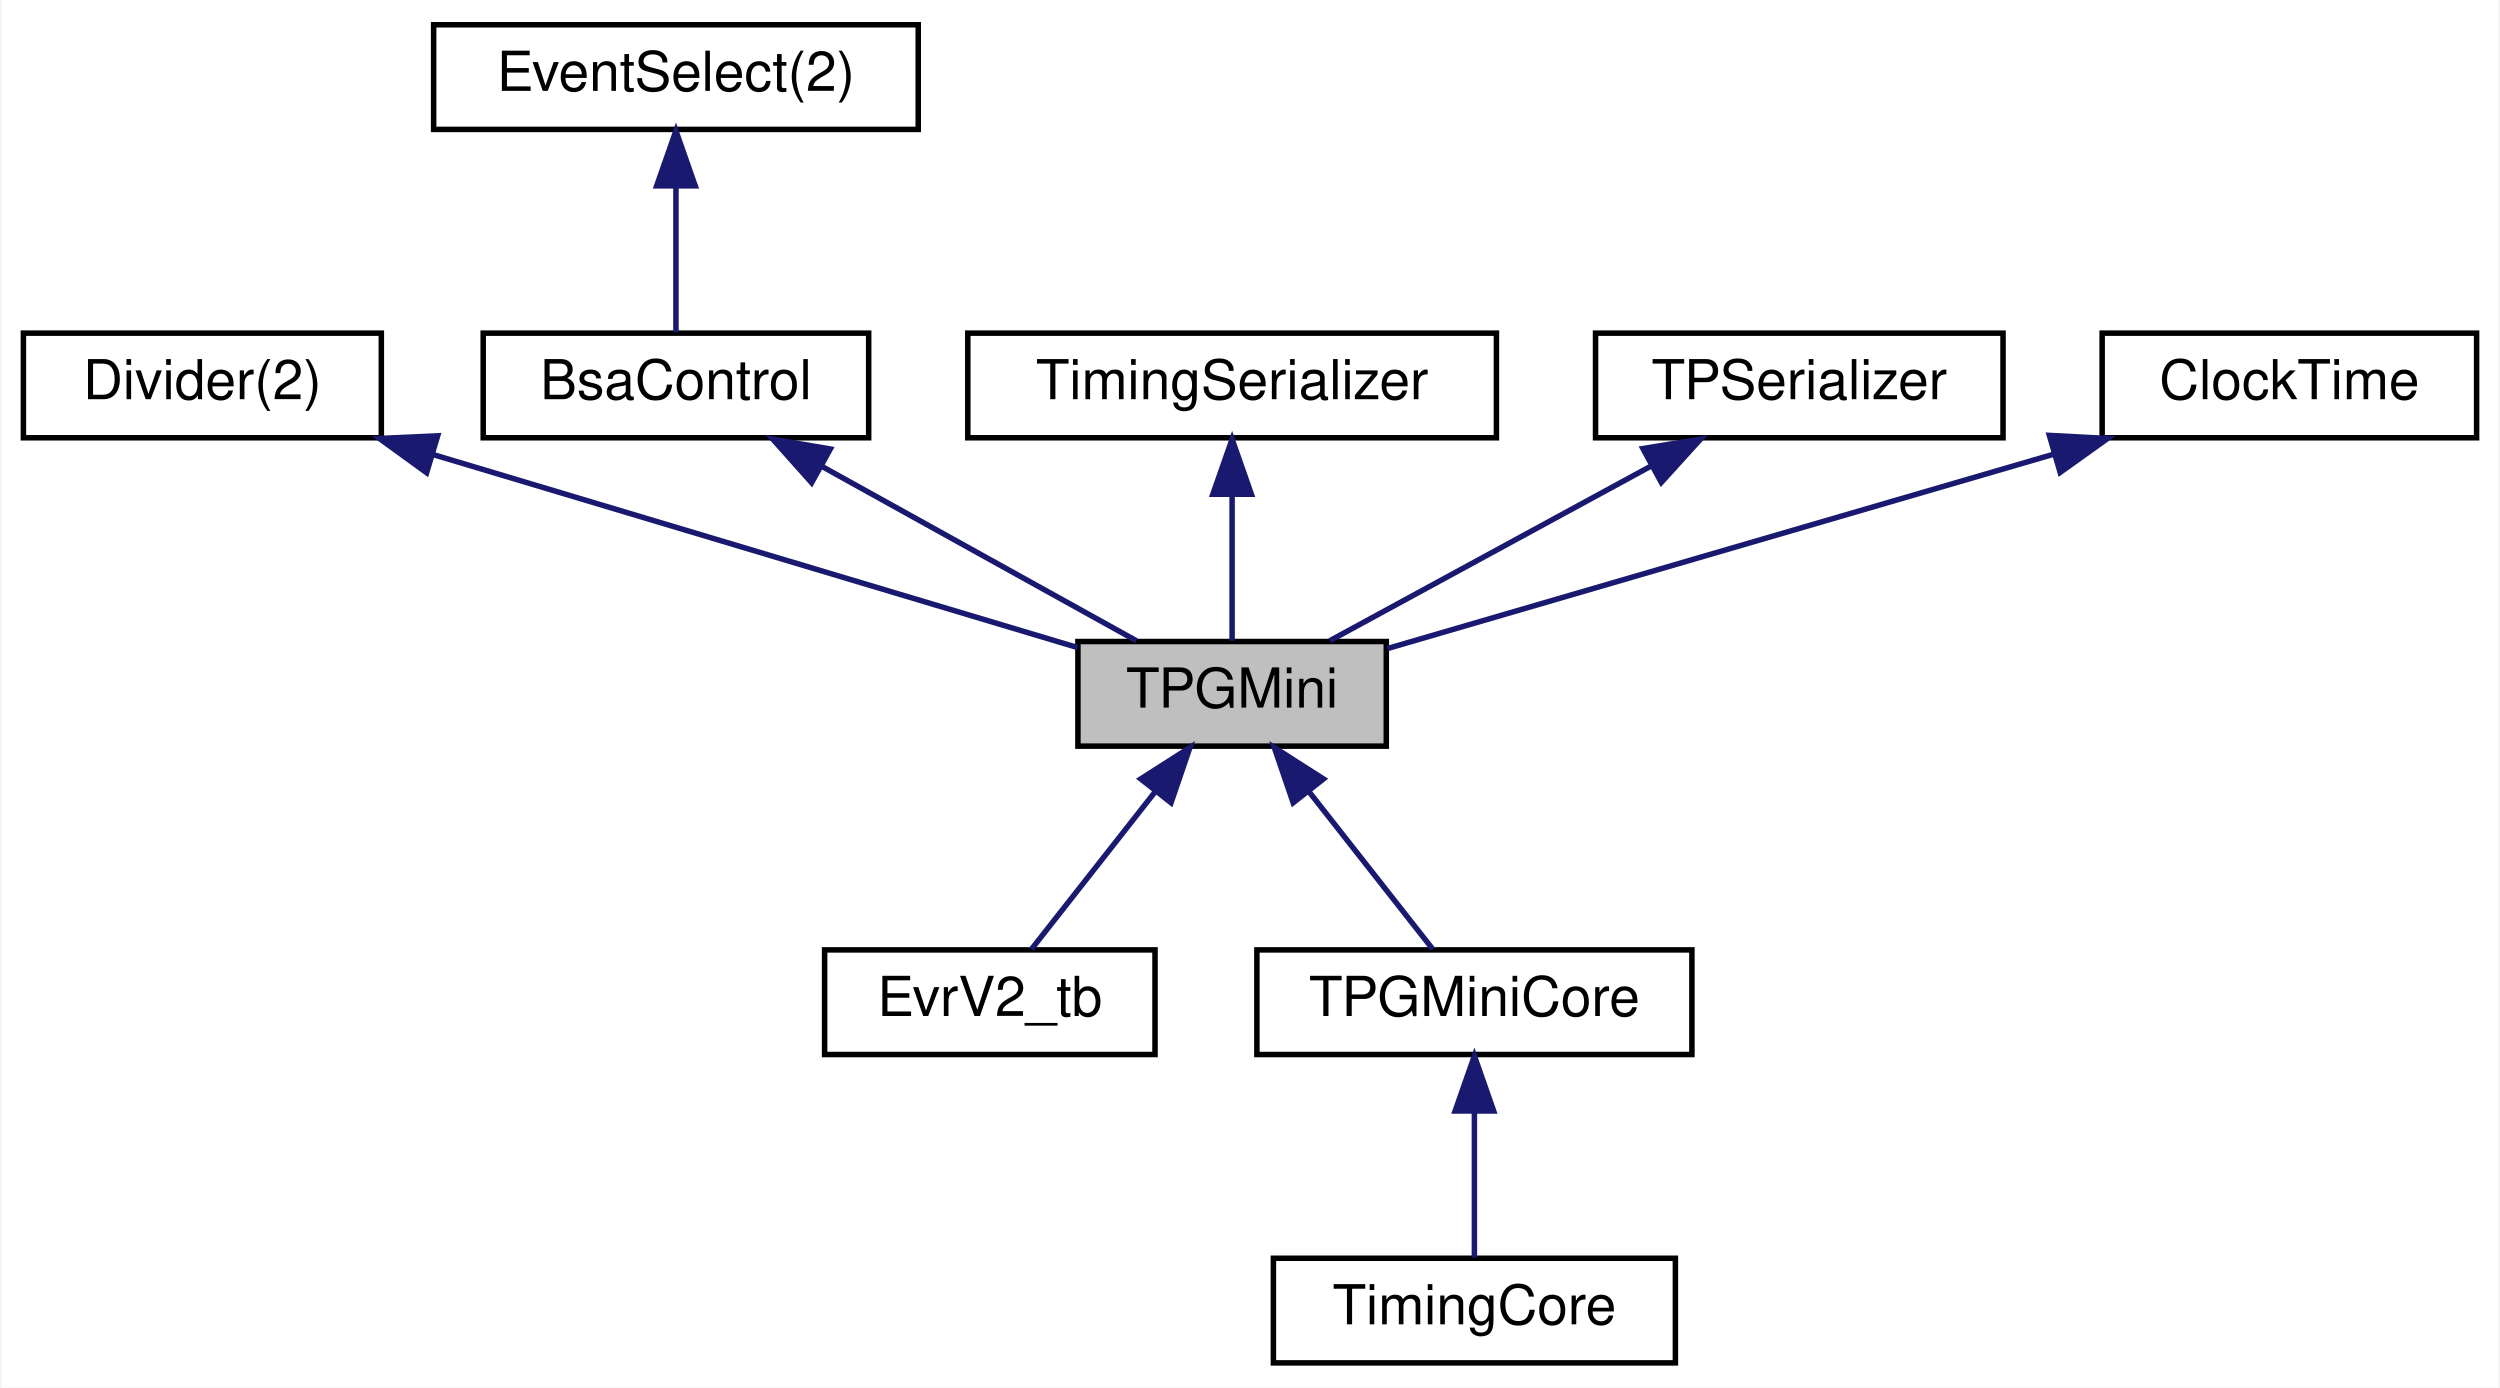
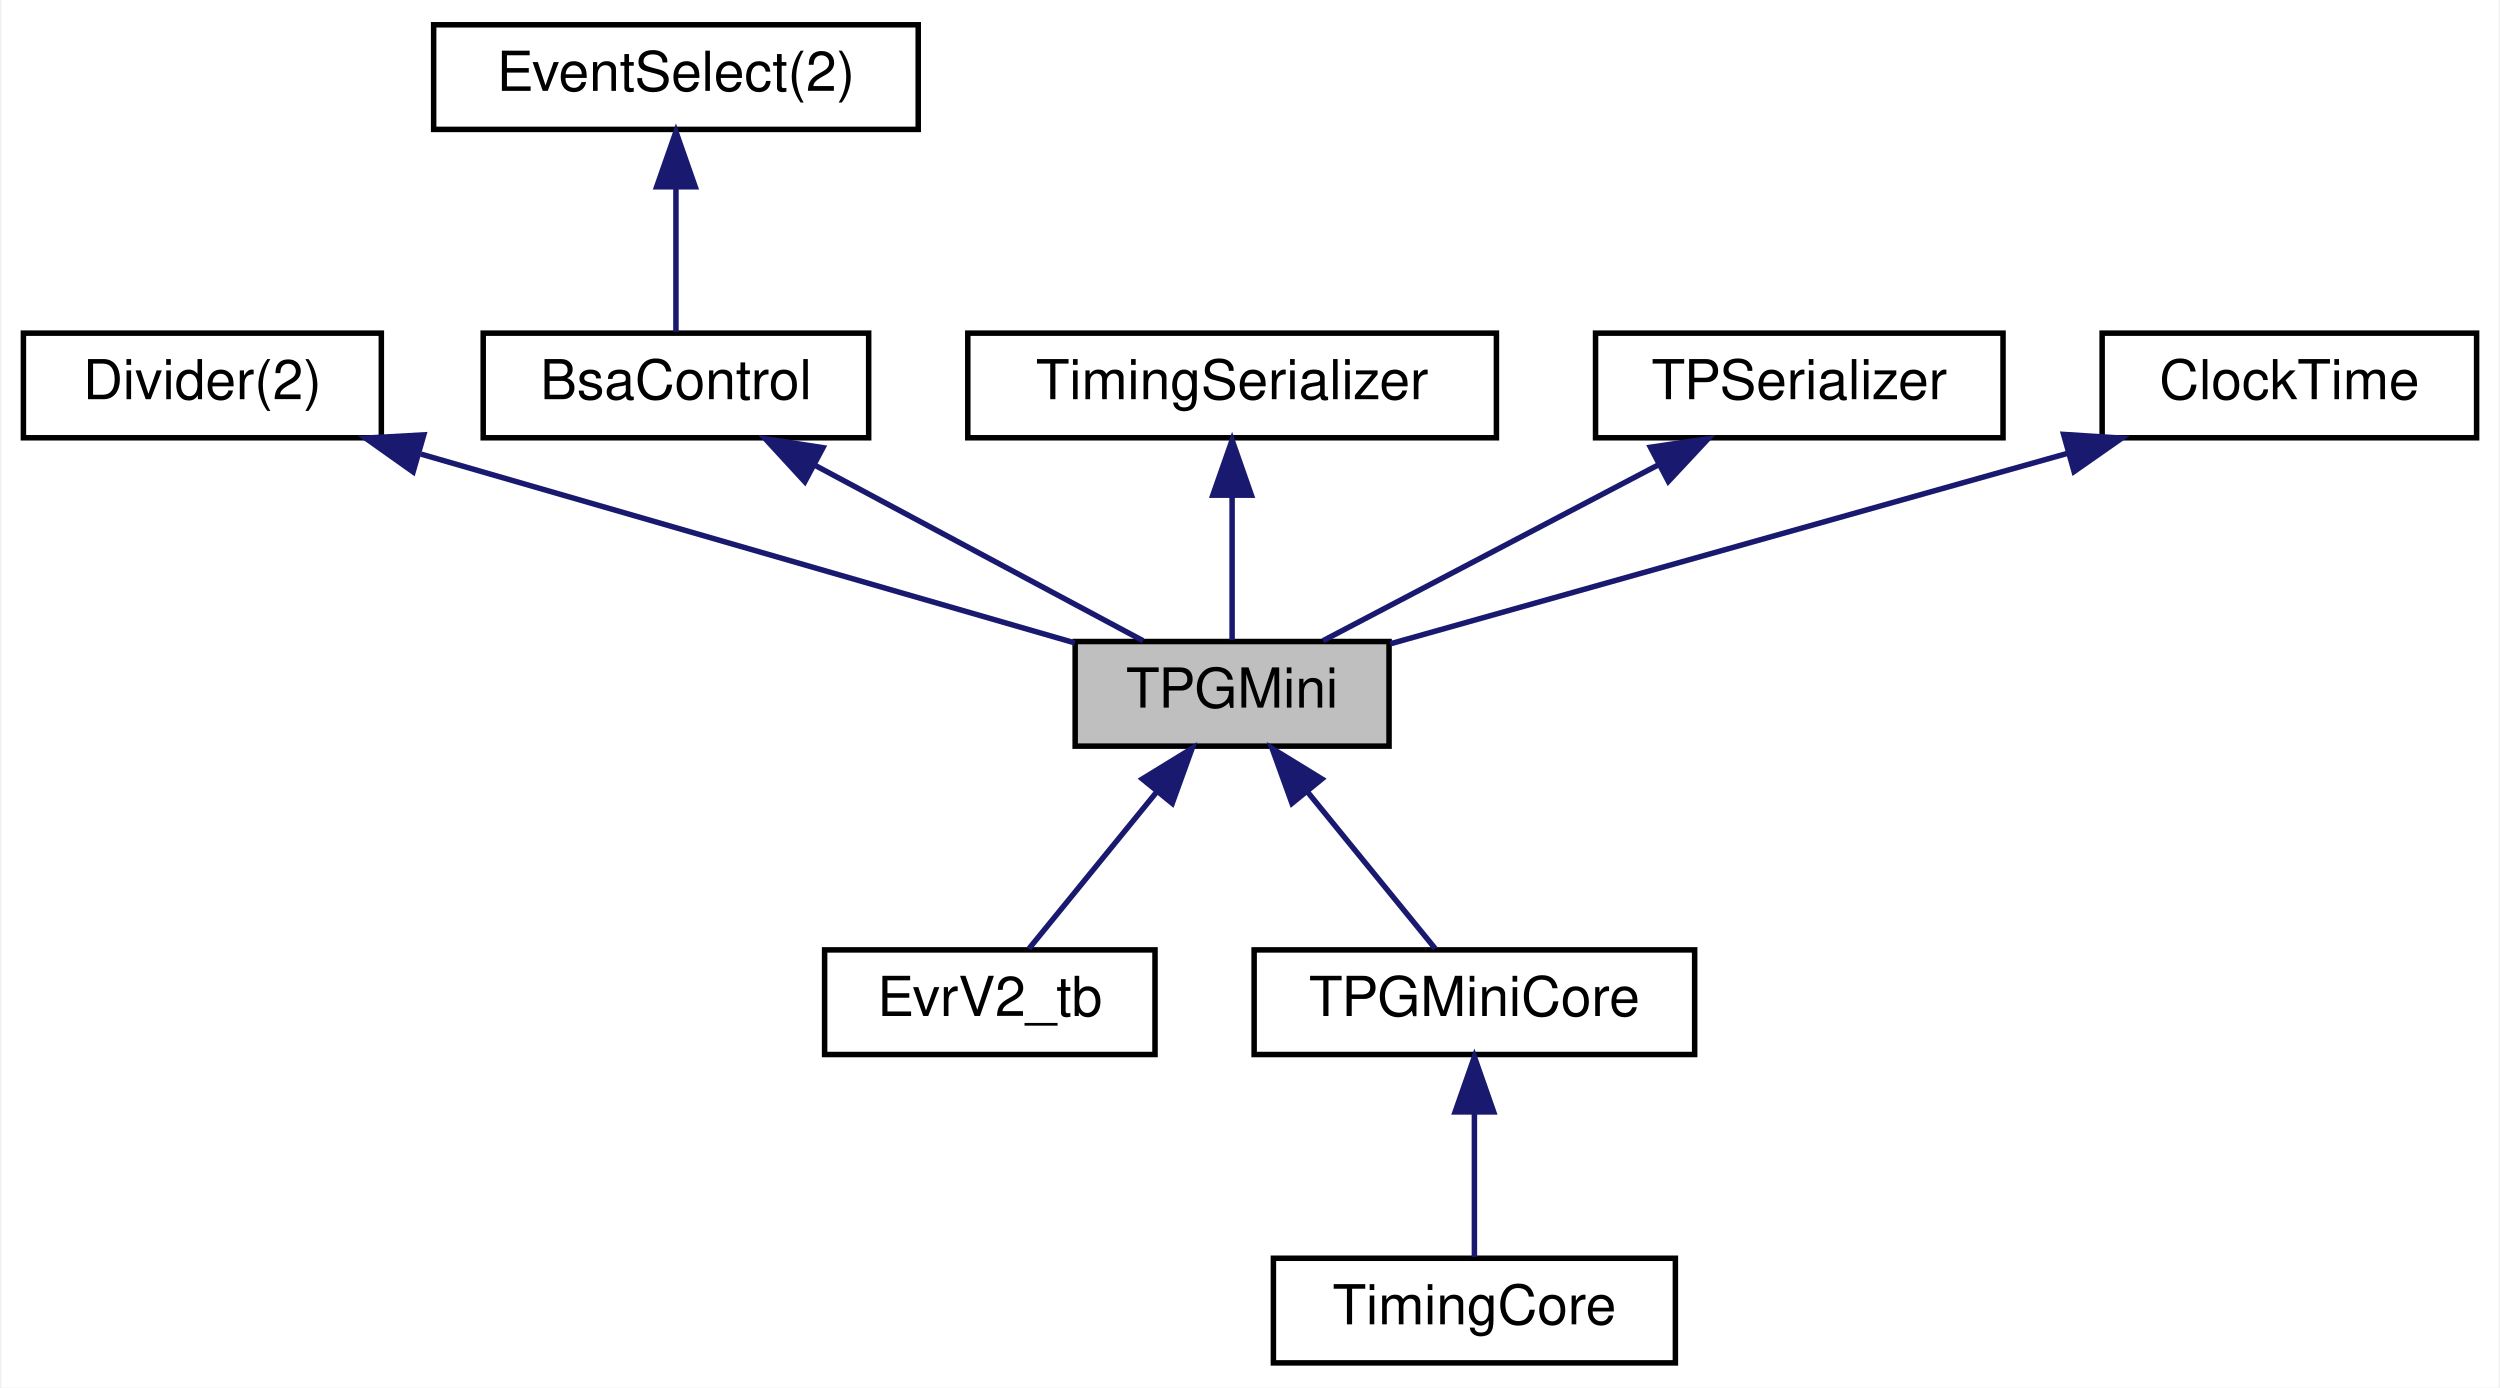
<svg xmlns="http://www.w3.org/2000/svg" xmlns:xlink="http://www.w3.org/1999/xlink" width="454pt" height="252pt" viewBox="0.00 0.00 453.50 252.00">
  <g id="graph0" class="graph" transform="scale(1 1) rotate(0) translate(4 248)">
-     <polygon fill="#ffffff" stroke="transparent" points="-4,4 -4,-248 449.5,-248 449.5,4 -4,4" />
+     <polygon fill="white" stroke="transparent" points="-4,4 -4,-248 449.5,-248 449.5,4 -4,4" />
    <g id="node1" class="node">
-       <polygon fill="#bfbfbf" stroke="#000000" points="191.5,-112.5 191.5,-131.5 247.5,-131.5 247.5,-112.5 191.5,-112.5" />
-       <text text-anchor="middle" x="219.5" y="-119.5" font-family="Helvetica,sans-Serif" font-size="10.00" fill="#000000">TPGMini</text>
+       <g id="a_node1">
+         <a xlink:title=" ">
+           <polygon fill="#bfbfbf" stroke="black" points="191,-112.5 191,-131.5 248,-131.5 248,-112.5 191,-112.5" />
+           <text text-anchor="middle" x="219.5" y="-119.5" font-family="Helvetica,sans-Serif" font-size="10.00">TPGMini</text>
+         </a>
+       </g>
    </g>
    <g id="node8" class="node">
      <g id="a_node8">
-         <a xlink:href="classEvrV2__tb.html" target="_top" xlink:title="EvrV2_tb">
-           <polygon fill="#ffffff" stroke="#000000" points="145.5,-56.5 145.5,-75.5 205.5,-75.5 205.5,-56.5 145.5,-56.5" />
-           <text text-anchor="middle" x="175.5" y="-63.5" font-family="Helvetica,sans-Serif" font-size="10.00" fill="#000000">EvrV2_tb</text>
+         <a xlink:href="classEvrV2__tb.html" target="_top" xlink:title=" ">
+           <polygon fill="white" stroke="black" points="145.5,-56.5 145.5,-75.5 205.5,-75.5 205.5,-56.5 145.5,-56.5" />
+           <text text-anchor="middle" x="175.5" y="-63.5" font-family="Helvetica,sans-Serif" font-size="10.00">EvrV2_tb</text>
        </a>
      </g>
    </g>
    <g id="edge7" class="edge">
-       <path fill="none" stroke="#191970" d="M205.523,-104.211C198.087,-94.747 189.234,-83.48 183.076,-75.643" />
-       <polygon fill="#191970" stroke="#191970" points="202.905,-106.545 211.836,-112.246 208.41,-102.22 202.905,-106.545" />
+       <path fill="none" stroke="midnightblue" d="M205.77,-104.14C198.1,-94.74 188.87,-83.4 182.63,-75.75" />
+       <polygon fill="midnightblue" stroke="midnightblue" points="203.2,-106.54 212.23,-112.08 208.63,-102.12 203.2,-106.54" />
    </g>
    <g id="node9" class="node">
      <g id="a_node9">
-         <a xlink:href="classTPGMiniCore.html" target="_top" xlink:title="TPGMiniCore">
-           <polygon fill="#ffffff" stroke="#000000" points="224,-56.5 224,-75.5 303,-75.5 303,-56.5 224,-56.5" />
-           <text text-anchor="middle" x="263.5" y="-63.5" font-family="Helvetica,sans-Serif" font-size="10.00" fill="#000000">TPGMiniCore</text>
+         <a xlink:href="classTPGMiniCore.html" target="_top" xlink:title=" ">
+           <polygon fill="white" stroke="black" points="223.5,-56.5 223.5,-75.5 303.5,-75.5 303.5,-56.5 223.5,-56.5" />
+           <text text-anchor="middle" x="263.5" y="-63.5" font-family="Helvetica,sans-Serif" font-size="10.00">TPGMiniCore</text>
        </a>
      </g>
    </g>
    <g id="edge8" class="edge">
-       <path fill="none" stroke="#191970" d="M233.477,-104.211C240.913,-94.747 249.766,-83.48 255.924,-75.643" />
-       <polygon fill="#191970" stroke="#191970" points="230.59,-102.22 227.164,-112.246 236.095,-106.545 230.59,-102.22" />
+       <path fill="none" stroke="midnightblue" d="M233.23,-104.14C240.9,-94.74 250.13,-83.4 256.37,-75.75" />
+       <polygon fill="midnightblue" stroke="midnightblue" points="230.37,-102.12 226.77,-112.08 235.8,-106.54 230.37,-102.12" />
    </g>
    <g id="node2" class="node">
      <g id="a_node2">
-         <a xlink:href="classDivider.html" target="_top" xlink:title="Divider(2)">
-           <polygon fill="#ffffff" stroke="#000000" points="0,-168.5 0,-187.5 65,-187.5 65,-168.5 0,-168.5" />
-           <text text-anchor="middle" x="32.5" y="-175.5" font-family="Helvetica,sans-Serif" font-size="10.00" fill="#000000">Divider(2)</text>
+         <a xlink:href="classDivider.html" target="_top" xlink:title=" ">
+           <polygon fill="white" stroke="black" points="0,-168.5 0,-187.5 65,-187.5 65,-168.5 0,-168.5" />
+           <text text-anchor="middle" x="32.5" y="-175.5" font-family="Helvetica,sans-Serif" font-size="10.00">Divider(2)</text>
        </a>
      </g>
    </g>
    <g id="edge1" class="edge">
-       <path fill="none" stroke="#191970" d="M74.299,-165.482C110.003,-154.791 160.375,-139.706 191.433,-130.405" />
-       <polygon fill="#191970" stroke="#191970" points="73.222,-162.151 64.646,-168.373 75.23,-168.857 73.222,-162.151" />
+       <path fill="none" stroke="midnightblue" d="M72.18,-165.54C107.8,-155.26 159.21,-140.41 190.93,-131.25" />
+       <polygon fill="midnightblue" stroke="midnightblue" points="70.77,-162.31 62.13,-168.44 72.71,-169.03 70.77,-162.31" />
    </g>
    <g id="node3" class="node">
      <g id="a_node3">
-         <a xlink:href="classBsaControl.html" target="_top" xlink:title="BsaControl">
-           <polygon fill="#ffffff" stroke="#000000" points="83.5,-168.5 83.5,-187.5 153.5,-187.5 153.5,-168.5 83.5,-168.5" />
-           <text text-anchor="middle" x="118.5" y="-175.5" font-family="Helvetica,sans-Serif" font-size="10.00" fill="#000000">BsaControl</text>
+         <a xlink:href="classBsaControl.html" target="_top" xlink:title=" ">
+           <polygon fill="white" stroke="black" points="83.5,-168.5 83.5,-187.5 153.5,-187.5 153.5,-168.5 83.5,-168.5" />
+           <text text-anchor="middle" x="118.5" y="-175.5" font-family="Helvetica,sans-Serif" font-size="10.00">BsaControl</text>
        </a>
      </g>
    </g>
    <g id="edge2" class="edge">
-       <path fill="none" stroke="#191970" d="M144.972,-163.322C163.012,-153.32 186.388,-140.359 202.109,-131.643" />
-       <polygon fill="#191970" stroke="#191970" points="143.141,-160.335 136.093,-168.245 146.536,-166.457 143.141,-160.335" />
+       <path fill="none" stroke="midnightblue" d="M143.58,-163.59C162.26,-153.61 187.2,-140.27 203.31,-131.65" />
+       <polygon fill="midnightblue" stroke="midnightblue" points="141.9,-160.52 134.73,-168.32 145.2,-166.7 141.9,-160.52" />
    </g>
    <g id="node4" class="node">
      <g id="a_node4">
-         <a xlink:href="classEventSelect.html" target="_top" xlink:title="EventSelect(2)">
-           <polygon fill="#ffffff" stroke="#000000" points="74.5,-224.5 74.5,-243.5 162.5,-243.5 162.5,-224.5 74.5,-224.5" />
-           <text text-anchor="middle" x="118.5" y="-231.5" font-family="Helvetica,sans-Serif" font-size="10.00" fill="#000000">EventSelect(2)</text>
+         <a xlink:href="classEventSelect.html" target="_top" xlink:title=" ">
+           <polygon fill="white" stroke="black" points="74.5,-224.5 74.5,-243.5 162.5,-243.5 162.5,-224.5 74.5,-224.5" />
+           <text text-anchor="middle" x="118.5" y="-231.5" font-family="Helvetica,sans-Serif" font-size="10.00">EventSelect(2)</text>
        </a>
      </g>
    </g>
    <g id="edge3" class="edge">
-       <path fill="none" stroke="#191970" d="M118.5,-214.157C118.5,-205.155 118.5,-194.92 118.5,-187.643" />
-       <polygon fill="#191970" stroke="#191970" points="115,-214.245 118.5,-224.245 122,-214.246 115,-214.245" />
+       <path fill="none" stroke="midnightblue" d="M118.5,-213.8C118.5,-204.91 118.5,-194.78 118.5,-187.75" />
+       <polygon fill="midnightblue" stroke="midnightblue" points="115,-214.08 118.5,-224.08 122,-214.08 115,-214.08" />
    </g>
    <g id="node5" class="node">
      <g id="a_node5">
-         <a xlink:href="classTimingSerializer.html" target="_top" xlink:title="TimingSerializer">
-           <polygon fill="#ffffff" stroke="#000000" points="171.5,-168.5 171.5,-187.5 267.5,-187.5 267.5,-168.5 171.5,-168.5" />
-           <text text-anchor="middle" x="219.5" y="-175.5" font-family="Helvetica,sans-Serif" font-size="10.00" fill="#000000">TimingSerializer</text>
+         <a xlink:href="classTimingSerializer.html" target="_top" xlink:title=" ">
+           <polygon fill="white" stroke="black" points="171.5,-168.5 171.5,-187.5 267.5,-187.5 267.5,-168.5 171.5,-168.5" />
+           <text text-anchor="middle" x="219.5" y="-175.5" font-family="Helvetica,sans-Serif" font-size="10.00">TimingSerializer</text>
        </a>
      </g>
    </g>
    <g id="edge4" class="edge">
-       <path fill="none" stroke="#191970" d="M219.5,-158.157C219.5,-149.155 219.5,-138.92 219.5,-131.643" />
-       <polygon fill="#191970" stroke="#191970" points="216,-158.245 219.5,-168.245 223,-158.246 216,-158.245" />
+       <path fill="none" stroke="midnightblue" d="M219.5,-157.8C219.5,-148.91 219.5,-138.78 219.5,-131.75" />
+       <polygon fill="midnightblue" stroke="midnightblue" points="216,-158.08 219.5,-168.08 223,-158.08 216,-158.08" />
    </g>
    <g id="node6" class="node">
      <g id="a_node6">
-         <a xlink:href="classTPSerializer.html" target="_top" xlink:title="TPSerializer">
-           <polygon fill="#ffffff" stroke="#000000" points="285.5,-168.5 285.5,-187.5 359.5,-187.5 359.5,-168.5 285.5,-168.5" />
-           <text text-anchor="middle" x="322.5" y="-175.5" font-family="Helvetica,sans-Serif" font-size="10.00" fill="#000000">TPSerializer</text>
+         <a xlink:href="classTPSerializer.html" target="_top" xlink:title=" ">
+           <polygon fill="white" stroke="black" points="285.5,-168.5 285.5,-187.5 359.5,-187.5 359.5,-168.5 285.5,-168.5" />
+           <text text-anchor="middle" x="322.5" y="-175.5" font-family="Helvetica,sans-Serif" font-size="10.00">TPSerializer</text>
        </a>
      </g>
    </g>
    <g id="edge5" class="edge">
-       <path fill="none" stroke="#191970" d="M295.757,-163.46C277.325,-153.439 253.342,-140.399 237.236,-131.643" />
-       <polygon fill="#191970" stroke="#191970" points="294.101,-166.544 304.559,-168.245 297.445,-160.394 294.101,-166.544" />
+       <path fill="none" stroke="midnightblue" d="M296.92,-163.59C277.88,-153.61 252.44,-140.27 236.01,-131.65" />
+       <polygon fill="midnightblue" stroke="midnightblue" points="295.47,-166.78 305.95,-168.32 298.72,-160.58 295.47,-166.78" />
    </g>
    <g id="node7" class="node">
      <g id="a_node7">
-         <a xlink:href="classClockTime.html" target="_top" xlink:title="ClockTime">
-           <polygon fill="#ffffff" stroke="#000000" points="377.5,-168.5 377.5,-187.5 445.5,-187.5 445.5,-168.5 377.5,-168.5" />
-           <text text-anchor="middle" x="411.5" y="-175.5" font-family="Helvetica,sans-Serif" font-size="10.00" fill="#000000">ClockTime</text>
+         <a xlink:href="classClockTime.html" target="_top" xlink:title=" ">
+           <polygon fill="white" stroke="black" points="377.5,-168.5 377.5,-187.5 445.5,-187.5 445.5,-168.5 377.5,-168.5" />
+           <text text-anchor="middle" x="411.5" y="-175.5" font-family="Helvetica,sans-Serif" font-size="10.00">ClockTime</text>
        </a>
      </g>
    </g>
    <g id="edge6" class="edge">
-       <path fill="none" stroke="#191970" d="M368.522,-165.465C331.634,-154.706 279.526,-139.507 247.708,-130.227" />
-       <polygon fill="#191970" stroke="#191970" points="367.914,-168.933 378.494,-168.373 369.874,-162.213 367.914,-168.933" />
+       <path fill="none" stroke="midnightblue" d="M371.17,-165.66C334.35,-155.3 280.85,-140.25 248.21,-131.08" />
+       <polygon fill="midnightblue" stroke="midnightblue" points="370.5,-169.11 381.08,-168.44 372.4,-162.37 370.5,-169.11" />
    </g>
    <g id="node10" class="node">
      <g id="a_node10">
-         <a xlink:href="classTimingCore.html" target="_top" xlink:title="TimingCore">
-           <polygon fill="#ffffff" stroke="#000000" points="227,-.5 227,-19.5 300,-19.5 300,-.5 227,-.5" />
-           <text text-anchor="middle" x="263.5" y="-7.5" font-family="Helvetica,sans-Serif" font-size="10.00" fill="#000000">TimingCore</text>
+         <a xlink:href="classTimingCore.html" target="_top" xlink:title=" ">
+           <polygon fill="white" stroke="black" points="227,-0.5 227,-19.5 300,-19.5 300,-0.5 227,-0.5" />
+           <text text-anchor="middle" x="263.5" y="-7.5" font-family="Helvetica,sans-Serif" font-size="10.00">TimingCore</text>
        </a>
      </g>
    </g>
    <g id="edge9" class="edge">
-       <path fill="none" stroke="#191970" d="M263.5,-46.157C263.5,-37.155 263.5,-26.92 263.5,-19.643" />
-       <polygon fill="#191970" stroke="#191970" points="260,-46.245 263.5,-56.245 267,-46.246 260,-46.245" />
+       <path fill="none" stroke="midnightblue" d="M263.5,-45.8C263.5,-36.91 263.5,-26.78 263.5,-19.75" />
+       <polygon fill="midnightblue" stroke="midnightblue" points="260,-46.08 263.5,-56.08 267,-46.08 260,-46.08" />
    </g>
  </g>
</svg>
